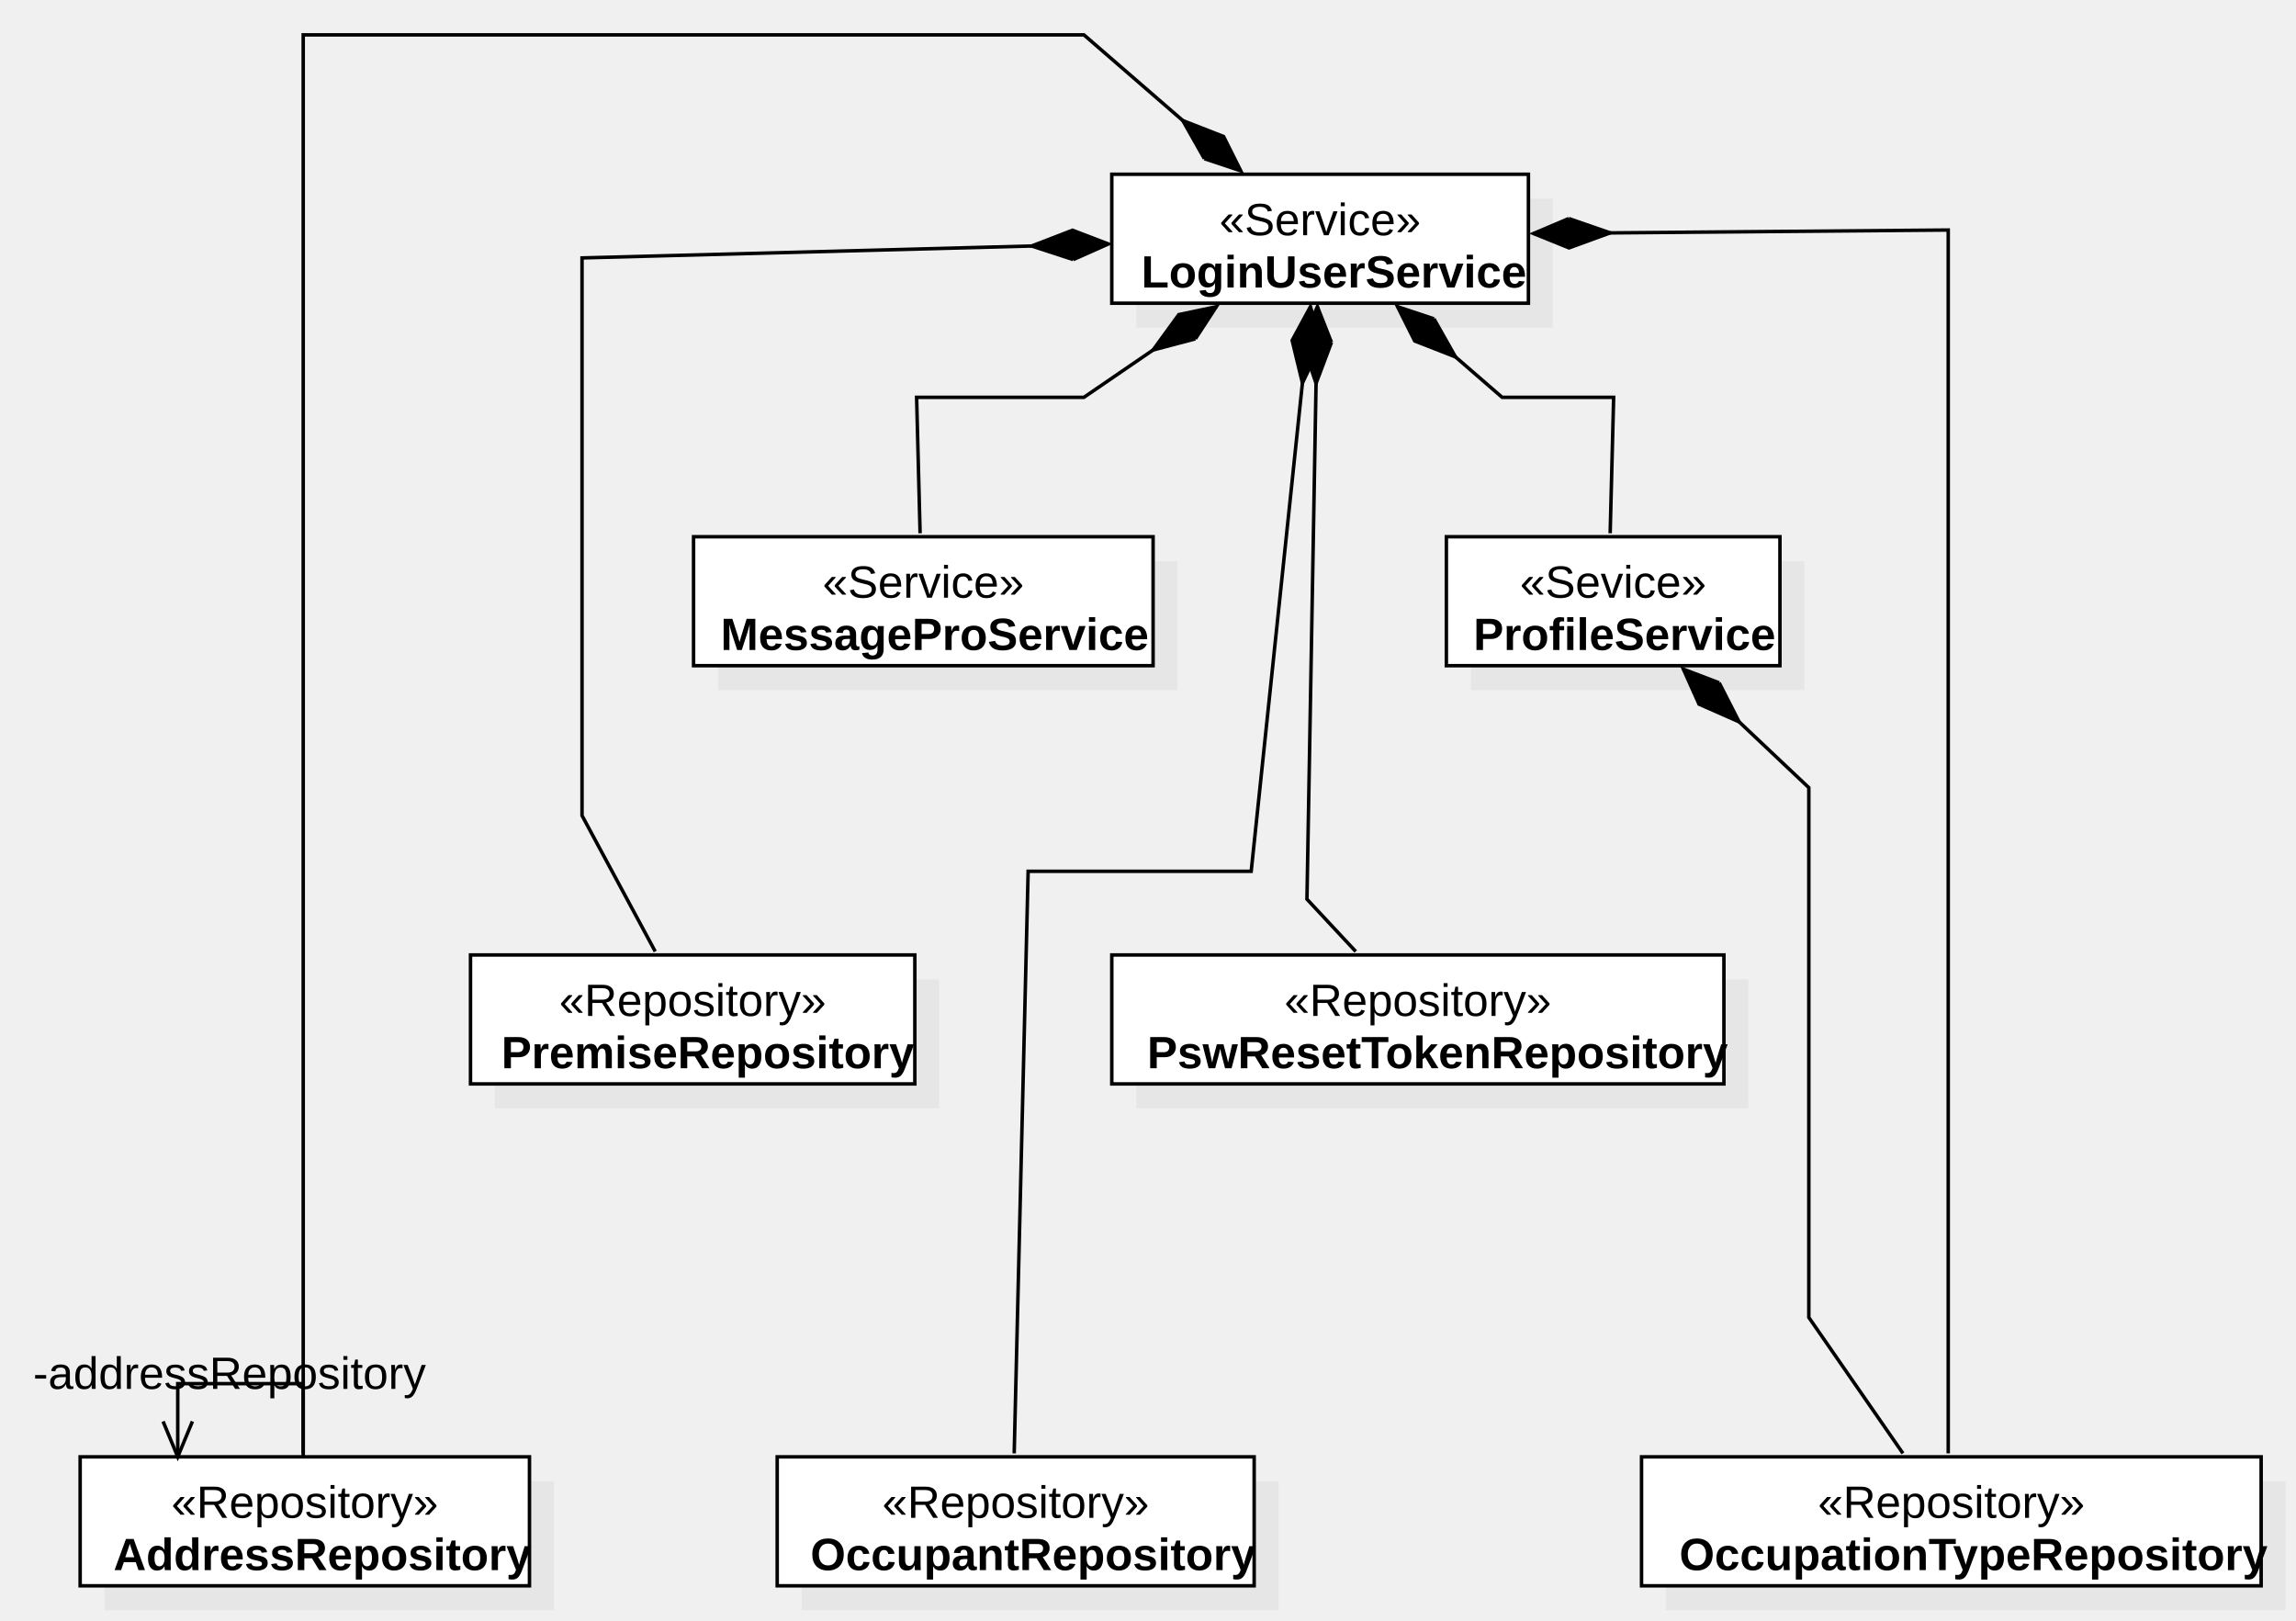
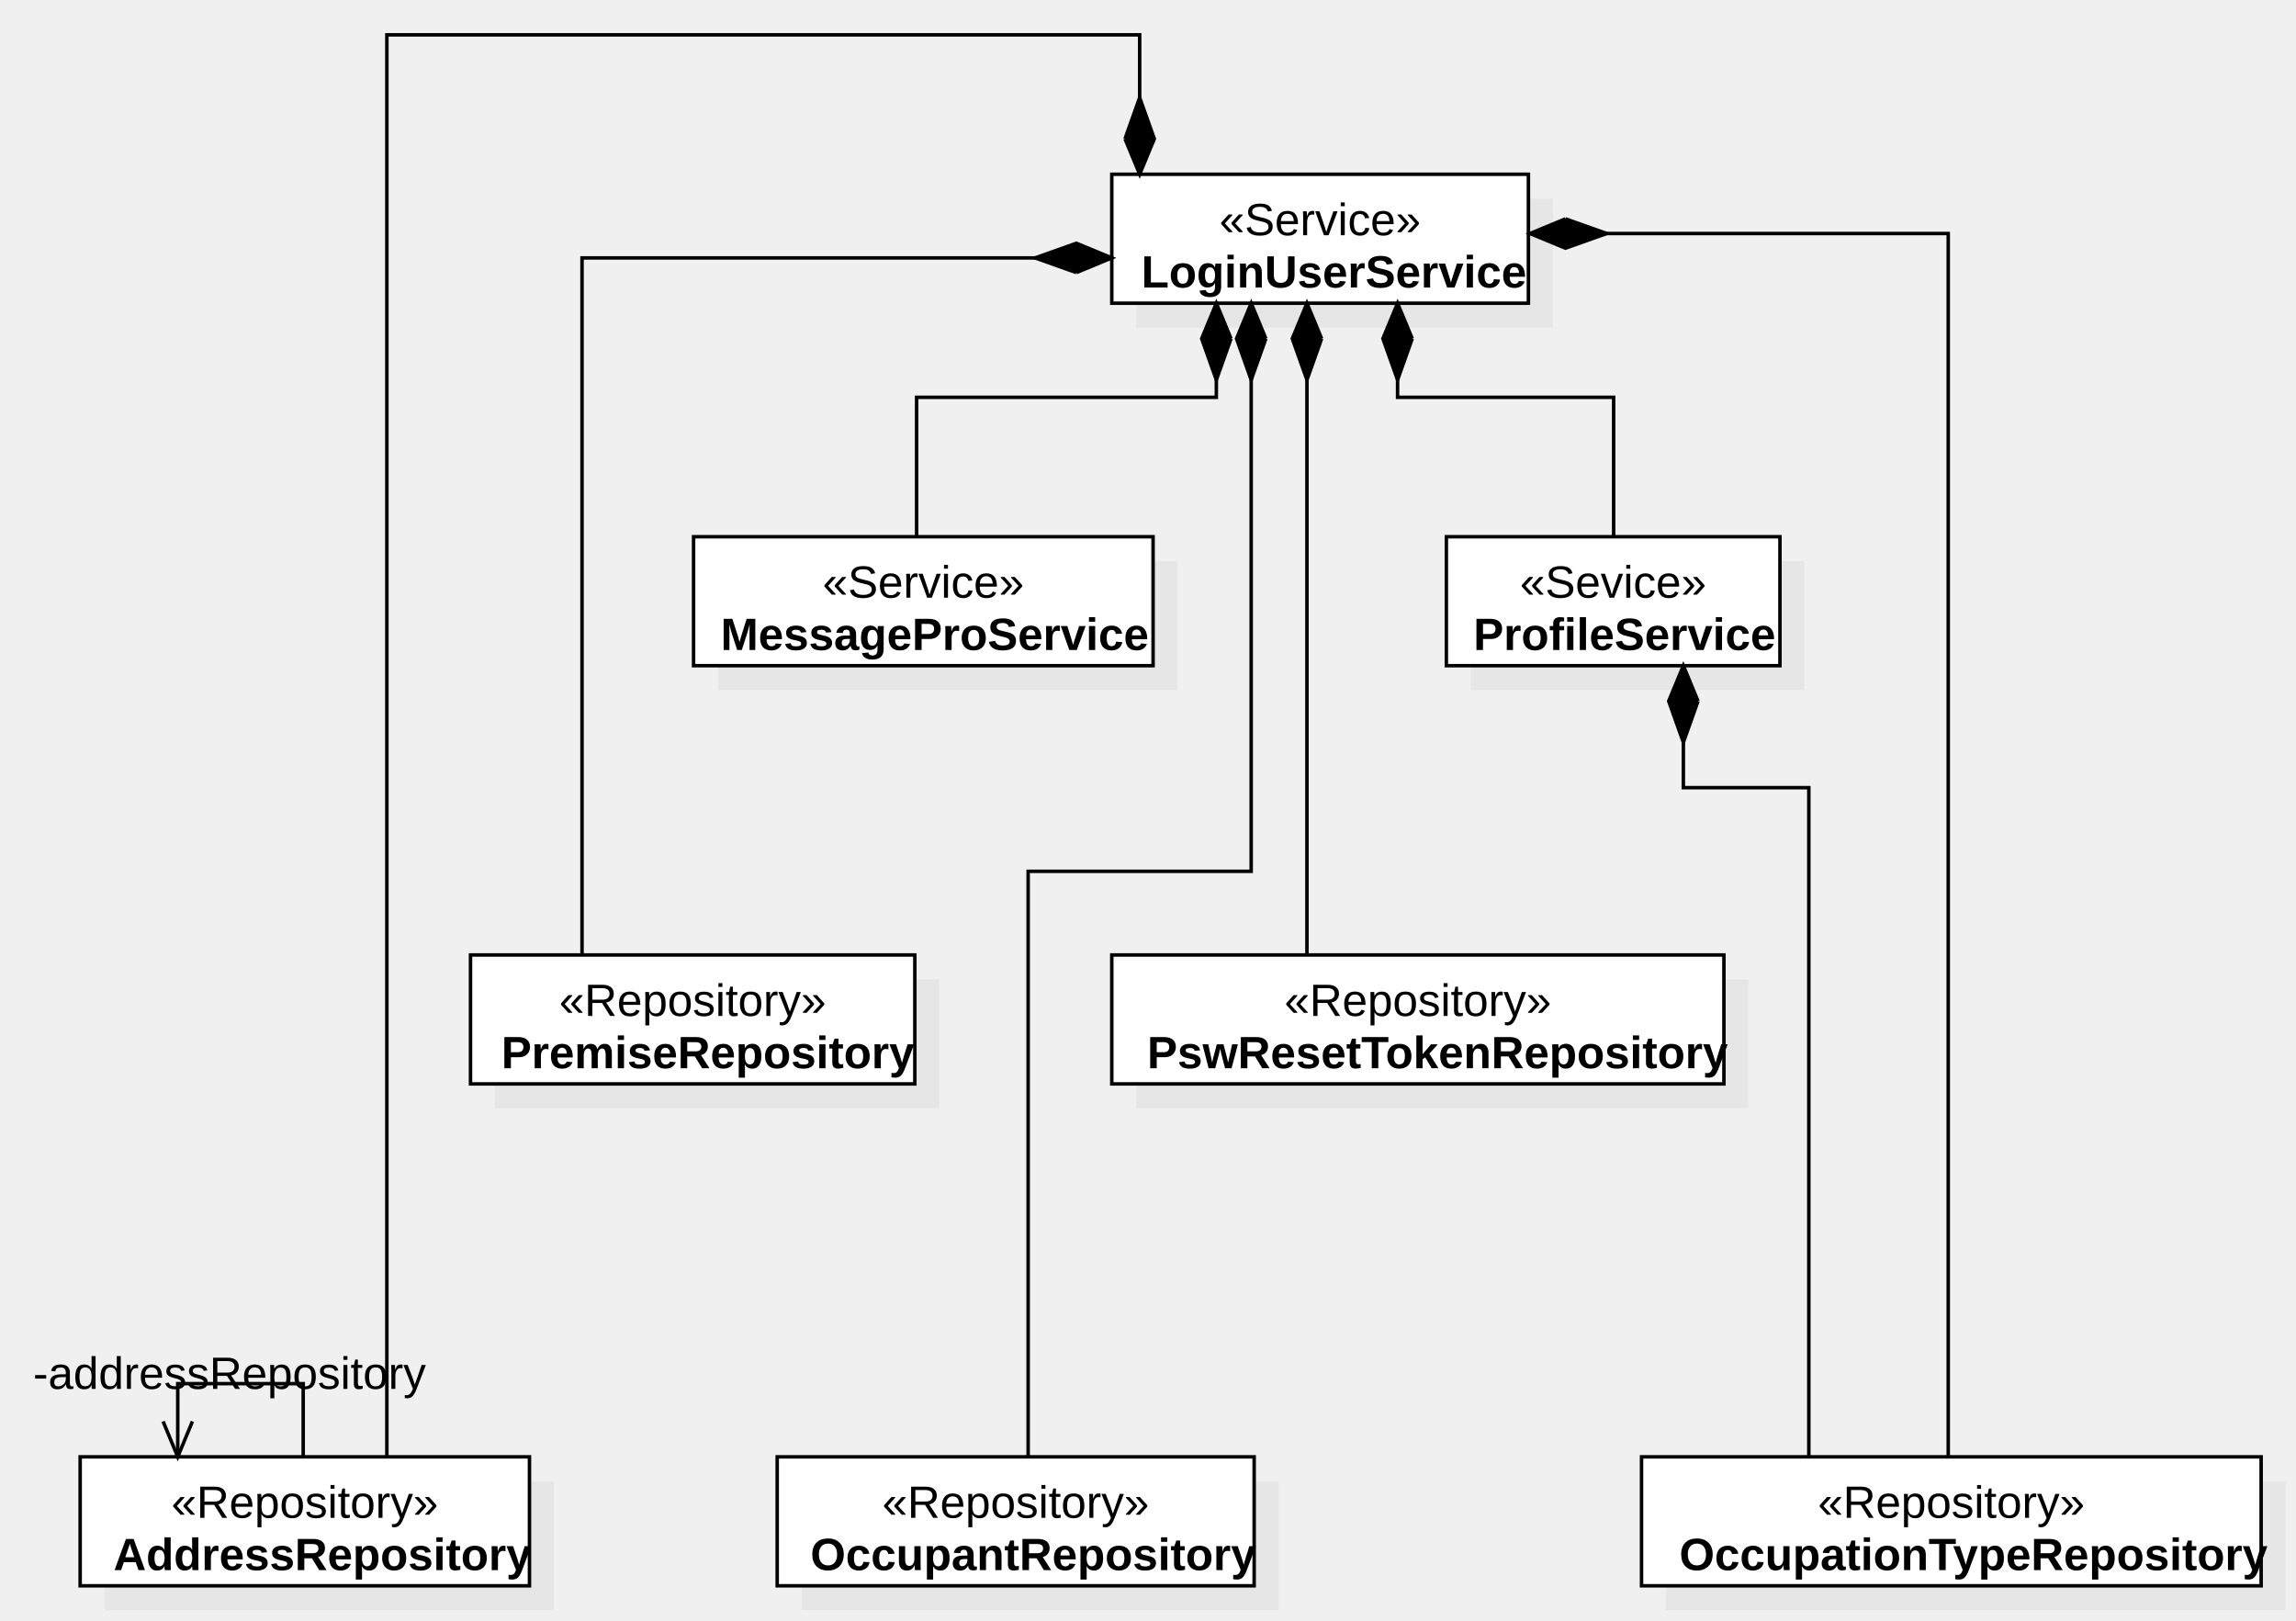
<svg xmlns="http://www.w3.org/2000/svg" version="1.1" width="658.784" height="465">
  <defs />
  <g>
    <g transform="translate(-65,-366) scale(1,1)">
      <rect fill="#C0C0C0" stroke="none" x="391" y="423" width="119.544" height="37" opacity="0.2" />
    </g>
    <g transform="translate(-65,-366) scale(1,1)">
      <rect fill="#ffffff" stroke="none" x="384" y="416" width="119.544" height="37" />
    </g>
    <g transform="translate(-65,-366) scale(1,1)">
      <path fill="none" stroke="#000000" d="M 384 416 L 503.544 416 L 503.544 453 L 384 453 L 384 416 Z Z" stroke-miterlimit="10" />
    </g>
    <g transform="translate(-65,-366) scale(1,1)">
      <g>
        <path fill="none" stroke="none" />
        <text fill="#000000" stroke="none" font-family="Arial" font-size="13px" font-style="normal" font-weight="normal" text-decoration="none" x="414.868" y="433.5">«Service»</text>
      </g>
    </g>
    <g transform="translate(-65,-366) scale(1,1)">
      <g>
        <path fill="none" stroke="none" />
        <text fill="#000000" stroke="none" font-family="Arial" font-size="13px" font-style="normal" font-weight="bold" text-decoration="none" x="392.47" y="448.5">LoginUserService</text>
      </g>
    </g>
    <g transform="translate(-65,-366) scale(1,1)">
      <rect fill="#C0C0C0" stroke="none" x="271" y="527" width="131.853" height="37" opacity="0.2" />
    </g>
    <g transform="translate(-65,-366) scale(1,1)">
      <rect fill="#ffffff" stroke="none" x="264" y="520" width="131.853" height="37" />
    </g>
    <g transform="translate(-65,-366) scale(1,1)">
      <path fill="none" stroke="#000000" d="M 264 520 L 395.853 520 L 395.853 557 L 264 557 L 264 520 Z Z" stroke-miterlimit="10" />
    </g>
    <g transform="translate(-65,-366) scale(1,1)">
      <g>
        <path fill="none" stroke="none" />
        <text fill="#000000" stroke="none" font-family="Arial" font-size="13px" font-style="normal" font-weight="normal" text-decoration="none" x="301.022" y="537.5">«Service»</text>
      </g>
    </g>
    <g transform="translate(-65,-366) scale(1,1)">
      <g>
        <path fill="none" stroke="none" />
        <text fill="#000000" stroke="none" font-family="Arial" font-size="13px" font-style="normal" font-weight="bold" text-decoration="none" x="271.763" y="552.5">MessageProService</text>
      </g>
    </g>
    <g transform="translate(-65,-366) scale(1,1)">
      <rect fill="#C0C0C0" stroke="none" x="487" y="527" width="95.715" height="37" opacity="0.2" />
    </g>
    <g transform="translate(-65,-366) scale(1,1)">
      <rect fill="#ffffff" stroke="none" x="480" y="520" width="95.715" height="37" />
    </g>
    <g transform="translate(-65,-366) scale(1,1)">
      <path fill="none" stroke="#000000" d="M 480 520 L 575.715 520 L 575.715 557 L 480 557 L 480 520 Z Z" stroke-miterlimit="10" />
    </g>
    <g transform="translate(-65,-366) scale(1,1)">
      <g>
        <path fill="none" stroke="none" />
        <text fill="#000000" stroke="none" font-family="Arial" font-size="13px" font-style="normal" font-weight="normal" text-decoration="none" x="501.118" y="537.5">«Sevice»</text>
      </g>
    </g>
    <g transform="translate(-65,-366) scale(1,1)">
      <g>
        <path fill="none" stroke="none" />
        <text fill="#000000" stroke="none" font-family="Arial" font-size="13px" font-style="normal" font-weight="bold" text-decoration="none" x="487.76" y="552.5">ProfileService</text>
      </g>
    </g>
    <g transform="translate(-65,-366) scale(1,1)">
      <rect fill="#C0C0C0" stroke="none" x="207" y="647" width="127.492" height="37" opacity="0.2" />
    </g>
    <g transform="translate(-65,-366) scale(1,1)">
      <rect fill="#ffffff" stroke="none" x="200" y="640" width="127.492" height="37" />
    </g>
    <g transform="translate(-65,-366) scale(1,1)">
      <path fill="none" stroke="#000000" d="M 200 640 L 327.492 640 L 327.492 677 L 200 677 L 200 640 Z Z" stroke-miterlimit="10" />
    </g>
    <g transform="translate(-65,-366) scale(1,1)">
      <g>
        <path fill="none" stroke="none" />
        <text fill="#000000" stroke="none" font-family="Arial" font-size="13px" font-style="normal" font-weight="normal" text-decoration="none" x="225.447" y="657.5">«Repository»</text>
      </g>
    </g>
    <g transform="translate(-65,-366) scale(1,1)">
      <g>
        <path fill="none" stroke="none" />
        <text fill="#000000" stroke="none" font-family="Arial" font-size="13px" font-style="normal" font-weight="bold" text-decoration="none" x="208.839" y="672.5">PremiseRepository</text>
      </g>
    </g>
    <g transform="translate(-65,-366) scale(1,1)">
      <rect fill="#C0C0C0" stroke="none" x="391" y="647" width="175.639" height="37" opacity="0.2" />
    </g>
    <g transform="translate(-65,-366) scale(1,1)">
      <rect fill="#ffffff" stroke="none" x="384" y="640" width="175.639" height="37" />
    </g>
    <g transform="translate(-65,-366) scale(1,1)">
      <path fill="none" stroke="#000000" d="M 384 640 L 559.639 640 L 559.639 677 L 384 677 L 384 640 Z Z" stroke-miterlimit="10" />
    </g>
    <g transform="translate(-65,-366) scale(1,1)">
      <g>
        <path fill="none" stroke="none" />
        <text fill="#000000" stroke="none" font-family="Arial" font-size="13px" font-style="normal" font-weight="normal" text-decoration="none" x="433.521" y="657.5">«Repository»</text>
      </g>
    </g>
    <g transform="translate(-65,-366) scale(1,1)">
      <g>
        <path fill="none" stroke="none" />
        <text fill="#000000" stroke="none" font-family="Arial" font-size="13px" font-style="normal" font-weight="bold" text-decoration="none" x="394.146" y="672.5">PswResetTokenRepository</text>
      </g>
    </g>
    <g transform="translate(-65,-366) scale(1,1)">
      <rect fill="#C0C0C0" stroke="none" x="95" y="791" width="128.92" height="37" opacity="0.2" />
    </g>
    <g transform="translate(-65,-366) scale(1,1)">
      <rect fill="#ffffff" stroke="none" x="88" y="784" width="128.92" height="37" />
    </g>
    <g transform="translate(-65,-366) scale(1,1)">
      <path fill="none" stroke="#000000" d="M 88 784 L 216.92 784 L 216.92 821 L 88 821 L 88 784 Z Z" stroke-miterlimit="10" />
    </g>
    <g transform="translate(-65,-366) scale(1,1)">
      <g>
        <path fill="none" stroke="none" />
        <text fill="#000000" stroke="none" font-family="Arial" font-size="13px" font-style="normal" font-weight="normal" text-decoration="none" x="114.161" y="801.5">«Repository»</text>
      </g>
    </g>
    <g transform="translate(-65,-366) scale(1,1)">
      <g>
        <path fill="none" stroke="none" />
        <text fill="#000000" stroke="none" font-family="Arial" font-size="13px" font-style="normal" font-weight="bold" text-decoration="none" x="97.546" y="816.5">AddressRepository</text>
      </g>
    </g>
    <g transform="translate(-65,-366) scale(1,1)">
      <path fill="none" stroke="#000000" d="M 152 784 L 152 763 L 116 763 L 116 784" stroke-miterlimit="10" />
    </g>
    <g transform="translate(-65,-366) scale(1,1)">
      <path fill="none" stroke="#000000" d="M 111.79 773.837 L 116 784 L 120.21 773.837" stroke-miterlimit="10" />
    </g>
    <g transform="translate(-65,-366) scale(1,1)">
      <g>
        <path fill="none" stroke="none" />
        <text fill="#000000" stroke="none" font-family="Arial" font-size="13px" font-style="normal" font-weight="normal" text-decoration="none" x="74.5" y="764.5">-addressRepository</text>
      </g>
    </g>
    <g transform="translate(-65,-366) scale(1,1)">
      <rect fill="#C0C0C0" stroke="none" x="295" y="791" width="136.854" height="37" opacity="0.2" />
    </g>
    <g transform="translate(-65,-366) scale(1,1)">
      <rect fill="#ffffff" stroke="none" x="288" y="784" width="136.854" height="37" />
    </g>
    <g transform="translate(-65,-366) scale(1,1)">
      <path fill="none" stroke="#000000" d="M 288 784 L 424.854 784 L 424.854 821 L 288 821 L 288 784 Z Z" stroke-miterlimit="10" />
    </g>
    <g transform="translate(-65,-366) scale(1,1)">
      <g>
        <path fill="none" stroke="none" />
        <text fill="#000000" stroke="none" font-family="Arial" font-size="13px" font-style="normal" font-weight="normal" text-decoration="none" x="318.129" y="801.5">«Repository»</text>
      </g>
    </g>
    <g transform="translate(-65,-366) scale(1,1)">
      <g>
        <path fill="none" stroke="none" />
        <text fill="#000000" stroke="none" font-family="Arial" font-size="13px" font-style="normal" font-weight="bold" text-decoration="none" x="297.537" y="816.5">OccupantRepository</text>
      </g>
    </g>
    <g transform="translate(-65,-366) scale(1,1)">
      <rect fill="#C0C0C0" stroke="none" x="543" y="791" width="177.784" height="37" opacity="0.2" />
    </g>
    <g transform="translate(-65,-366) scale(1,1)">
      <rect fill="#ffffff" stroke="none" x="536" y="784" width="177.784" height="37" />
    </g>
    <g transform="translate(-65,-366) scale(1,1)">
      <path fill="none" stroke="#000000" d="M 536 784 L 713.784 784 L 713.784 821 L 536 821 L 536 784 Z Z" stroke-miterlimit="10" />
    </g>
    <g transform="translate(-65,-366) scale(1,1)">
      <g>
        <path fill="none" stroke="none" />
        <text fill="#000000" stroke="none" font-family="Arial" font-size="13px" font-style="normal" font-weight="normal" text-decoration="none" x="586.594" y="801.5">«Repository»</text>
      </g>
    </g>
    <g transform="translate(-65,-366) scale(1,1)">
      <g>
        <path fill="none" stroke="none" />
        <text fill="#000000" stroke="none" font-family="Arial" font-size="13px" font-style="normal" font-weight="bold" text-decoration="none" x="546.851" y="816.5">OccupationTypeRepository</text>
      </g>
    </g>
    <g transform="translate(-65,-366) scale(1,1)">
-       <path fill="none" stroke="#000000" d="M 624 783 L 624 432 L 505 433" stroke-miterlimit="10" />
-     </g>
-     <g transform="translate(-65,-366) scale(1,1)">
-       <path fill="#000000" stroke="none" d="M 515.127 428.705 L 505 433 L 515.198 437.124 L 526.999 432.815" />
-     </g>
-     <g transform="translate(-65,-366) scale(1,1)">
-       <path fill="none" stroke="#000000" d="M 515.127 428.705 L 505 433 L 515.198 437.124 L 526.999 432.815 L 515.127 428.705" stroke-miterlimit="10" />
-     </g>
-     <g transform="translate(-65,-366) scale(1,1)">
-       <path fill="none" stroke="#000000" d="M 611 783 L 584 744 L 584 592 L 548 558" stroke-miterlimit="10" />
-     </g>
-     <g transform="translate(-65,-366) scale(1,1)">
-       <path fill="#000000" stroke="none" d="M 558.279 561.918 L 548 558 L 552.498 568.038 L 563.994 573.106" />
-     </g>
-     <g transform="translate(-65,-366) scale(1,1)">
-       <path fill="none" stroke="#000000" d="M 558.279 561.918 L 548 558 L 552.498 568.038 L 563.994 573.106 L 558.279 561.918" stroke-miterlimit="10" />
-     </g>
-     <g transform="translate(-65,-366) scale(1,1)">
-       <path fill="none" stroke="#000000" d="M 356 783 L 360 616 L 424 616 L 441 454" stroke-miterlimit="10" />
-     </g>
-     <g transform="translate(-65,-366) scale(1,1)">
-       <path fill="#000000" stroke="none" d="M 444.126 464.547 L 441 454 L 435.753 463.668 L 438.704 475.88" />
-     </g>
-     <g transform="translate(-65,-366) scale(1,1)">
-       <path fill="none" stroke="#000000" d="M 444.126 464.547 L 441 454 L 435.753 463.668 L 438.704 475.88 L 444.126 464.547" stroke-miterlimit="10" />
-     </g>
-     <g transform="translate(-65,-366) scale(1,1)">
-       <path fill="none" stroke="#000000" d="M 152 783 L 152 376 L 376 376 L 421 415" stroke-miterlimit="10" />
-     </g>
-     <g transform="translate(-65,-366) scale(1,1)">
-       <path fill="#000000" stroke="none" d="M 410.563 411.525 L 421 415 L 416.077 405.163 L 404.375 400.592" />
-     </g>
-     <g transform="translate(-65,-366) scale(1,1)">
-       <path fill="none" stroke="#000000" d="M 410.563 411.525 L 421 415 L 416.077 405.163 L 404.375 400.592 L 410.563 411.525" stroke-miterlimit="10" />
-     </g>
-     <g transform="translate(-65,-366) scale(1,1)">
-       <path fill="none" stroke="#000000" d="M 253 639 L 232 600 L 232 440 L 383 436" stroke-miterlimit="10" />
-     </g>
-     <g transform="translate(-65,-366) scale(1,1)">
-       <path fill="#000000" stroke="none" d="M 372.952 440.477 L 383 436 L 372.729 432.061 L 361.008 436.583" />
-     </g>
-     <g transform="translate(-65,-366) scale(1,1)">
-       <path fill="none" stroke="#000000" d="M 372.952 440.477 L 383 436 L 372.729 432.061 L 361.008 436.583 L 372.952 440.477" stroke-miterlimit="10" />
-     </g>
-     <g transform="translate(-65,-366) scale(1,1)">
-       <path fill="none" stroke="#000000" d="M 454 639 L 440 624 L 443 454" stroke-miterlimit="10" />
-     </g>
-     <g transform="translate(-65,-366) scale(1,1)">
-       <path fill="#000000" stroke="none" d="M 447.03 464.235 L 443 454 L 438.612 464.087 L 442.612 475.997" />
-     </g>
-     <g transform="translate(-65,-366) scale(1,1)">
-       <path fill="none" stroke="#000000" d="M 447.03 464.235 L 443 454 L 438.612 464.087 L 442.612 475.997 L 447.03 464.235" stroke-miterlimit="10" />
-     </g>
-     <g transform="translate(-65,-366) scale(1,1)">
-       <path fill="none" stroke="#000000" d="M 329 519 L 328 480 L 376 480 L 414 454" stroke-miterlimit="10" />
-     </g>
-     <g transform="translate(-65,-366) scale(1,1)">
-       <path fill="#000000" stroke="none" d="M 407.99 463.213 L 414 454 L 403.236 456.265 L 395.843 466.423" />
-     </g>
-     <g transform="translate(-65,-366) scale(1,1)">
-       <path fill="none" stroke="#000000" d="M 407.99 463.213 L 414 454 L 403.236 456.265 L 395.843 466.423 L 407.99 463.213" stroke-miterlimit="10" />
-     </g>
-     <g transform="translate(-65,-366) scale(1,1)">
-       <path fill="none" stroke="#000000" d="M 527 519 L 528 480 L 496 480 L 466 454" stroke-miterlimit="10" />
-     </g>
-     <g transform="translate(-65,-366) scale(1,1)">
-       <path fill="#000000" stroke="none" d="M 476.437 457.475 L 466 454 L 470.923 463.837 L 482.625 468.408" />
-     </g>
-     <g transform="translate(-65,-366) scale(1,1)">
-       <path fill="none" stroke="#000000" d="M 476.437 457.475 L 466 454 L 470.923 463.837 L 482.625 468.408 L 476.437 457.475" stroke-miterlimit="10" />
+       <path fill="none" stroke="#000000" d="M 624 784 L 624 433 L 504 433" stroke-miterlimit="10" />
+     </g>
+     <g transform="translate(-65,-366) scale(1,1)">
+       <path fill="#000000" stroke="none" d="M 514.163 428.79 L 504 433 L 514.163 437.21 L 526 433" />
+     </g>
+     <g transform="translate(-65,-366) scale(1,1)">
+       <path fill="none" stroke="#000000" d="M 514.163 428.79 L 504 433 L 514.163 437.21 L 526 433 L 514.163 428.79" stroke-miterlimit="10" />
+     </g>
+     <g transform="translate(-65,-366) scale(1,1)">
+       <path fill="none" stroke="#000000" d="M 584 784 L 584 592 L 548 592 L 548 557" stroke-miterlimit="10" />
+     </g>
+     <g transform="translate(-65,-366) scale(1,1)">
+       <path fill="#000000" stroke="none" d="M 552.21 567.163 L 548 557 L 543.79 567.163 L 548 579" />
+     </g>
+     <g transform="translate(-65,-366) scale(1,1)">
+       <path fill="none" stroke="#000000" d="M 552.21 567.163 L 548 557 L 543.79 567.163 L 548 579 L 552.21 567.163" stroke-miterlimit="10" />
+     </g>
+     <g transform="translate(-65,-366) scale(1,1)">
+       <path fill="none" stroke="#000000" d="M 360 784 L 360 616 L 424 616 L 424 453" stroke-miterlimit="10" />
+     </g>
+     <g transform="translate(-65,-366) scale(1,1)">
+       <path fill="#000000" stroke="none" d="M 428.21 463.163 L 424 453 L 419.79 463.163 L 424 475" />
+     </g>
+     <g transform="translate(-65,-366) scale(1,1)">
+       <path fill="none" stroke="#000000" d="M 428.21 463.163 L 424 453 L 419.79 463.163 L 424 475 L 428.21 463.163" stroke-miterlimit="10" />
+     </g>
+     <g transform="translate(-65,-366) scale(1,1)">
+       <path fill="none" stroke="#000000" d="M 176 784 L 176 376 L 392 376 L 392 416" stroke-miterlimit="10" />
+     </g>
+     <g transform="translate(-65,-366) scale(1,1)">
+       <path fill="#000000" stroke="none" d="M 387.79 405.837 L 392 416 L 396.21 405.837 L 392 394" />
+     </g>
+     <g transform="translate(-65,-366) scale(1,1)">
+       <path fill="none" stroke="#000000" d="M 387.79 405.837 L 392 416 L 396.21 405.837 L 392 394 L 387.79 405.837" stroke-miterlimit="10" />
+     </g>
+     <g transform="translate(-65,-366) scale(1,1)">
+       <path fill="none" stroke="#000000" d="M 232 640 L 232 440 L 384 440" stroke-miterlimit="10" />
+     </g>
+     <g transform="translate(-65,-366) scale(1,1)">
+       <path fill="#000000" stroke="none" d="M 373.837 444.21 L 384 440 L 373.837 435.79 L 362 440" />
+     </g>
+     <g transform="translate(-65,-366) scale(1,1)">
+       <path fill="none" stroke="#000000" d="M 373.837 444.21 L 384 440 L 373.837 435.79 L 362 440 L 373.837 444.21" stroke-miterlimit="10" />
+     </g>
+     <g transform="translate(-65,-366) scale(1,1)">
+       <path fill="none" stroke="#000000" d="M 440 640 L 440 453" stroke-miterlimit="10" />
+     </g>
+     <g transform="translate(-65,-366) scale(1,1)">
+       <path fill="#000000" stroke="none" d="M 444.21 463.163 L 440 453 L 435.79 463.163 L 440 475" />
+     </g>
+     <g transform="translate(-65,-366) scale(1,1)">
+       <path fill="none" stroke="#000000" d="M 444.21 463.163 L 440 453 L 435.79 463.163 L 440 475 L 444.21 463.163" stroke-miterlimit="10" />
+     </g>
+     <g transform="translate(-65,-366) scale(1,1)">
+       <path fill="none" stroke="#000000" d="M 328 520 L 328 480 L 414 480 L 414 453" stroke-miterlimit="10" />
+     </g>
+     <g transform="translate(-65,-366) scale(1,1)">
+       <path fill="#000000" stroke="none" d="M 418.21 463.163 L 414 453 L 409.79 463.163 L 414 475" />
+     </g>
+     <g transform="translate(-65,-366) scale(1,1)">
+       <path fill="none" stroke="#000000" d="M 418.21 463.163 L 414 453 L 409.79 463.163 L 414 475 L 418.21 463.163" stroke-miterlimit="10" />
+     </g>
+     <g transform="translate(-65,-366) scale(1,1)">
+       <path fill="none" stroke="#000000" d="M 528 520 L 528 480 L 466 480 L 466 453" stroke-miterlimit="10" />
+     </g>
+     <g transform="translate(-65,-366) scale(1,1)">
+       <path fill="#000000" stroke="none" d="M 470.21 463.163 L 466 453 L 461.79 463.163 L 466 475" />
+     </g>
+     <g transform="translate(-65,-366) scale(1,1)">
+       <path fill="none" stroke="#000000" d="M 470.21 463.163 L 466 453 L 461.79 463.163 L 466 475 L 470.21 463.163" stroke-miterlimit="10" />
    </g>
  </g>
</svg>
